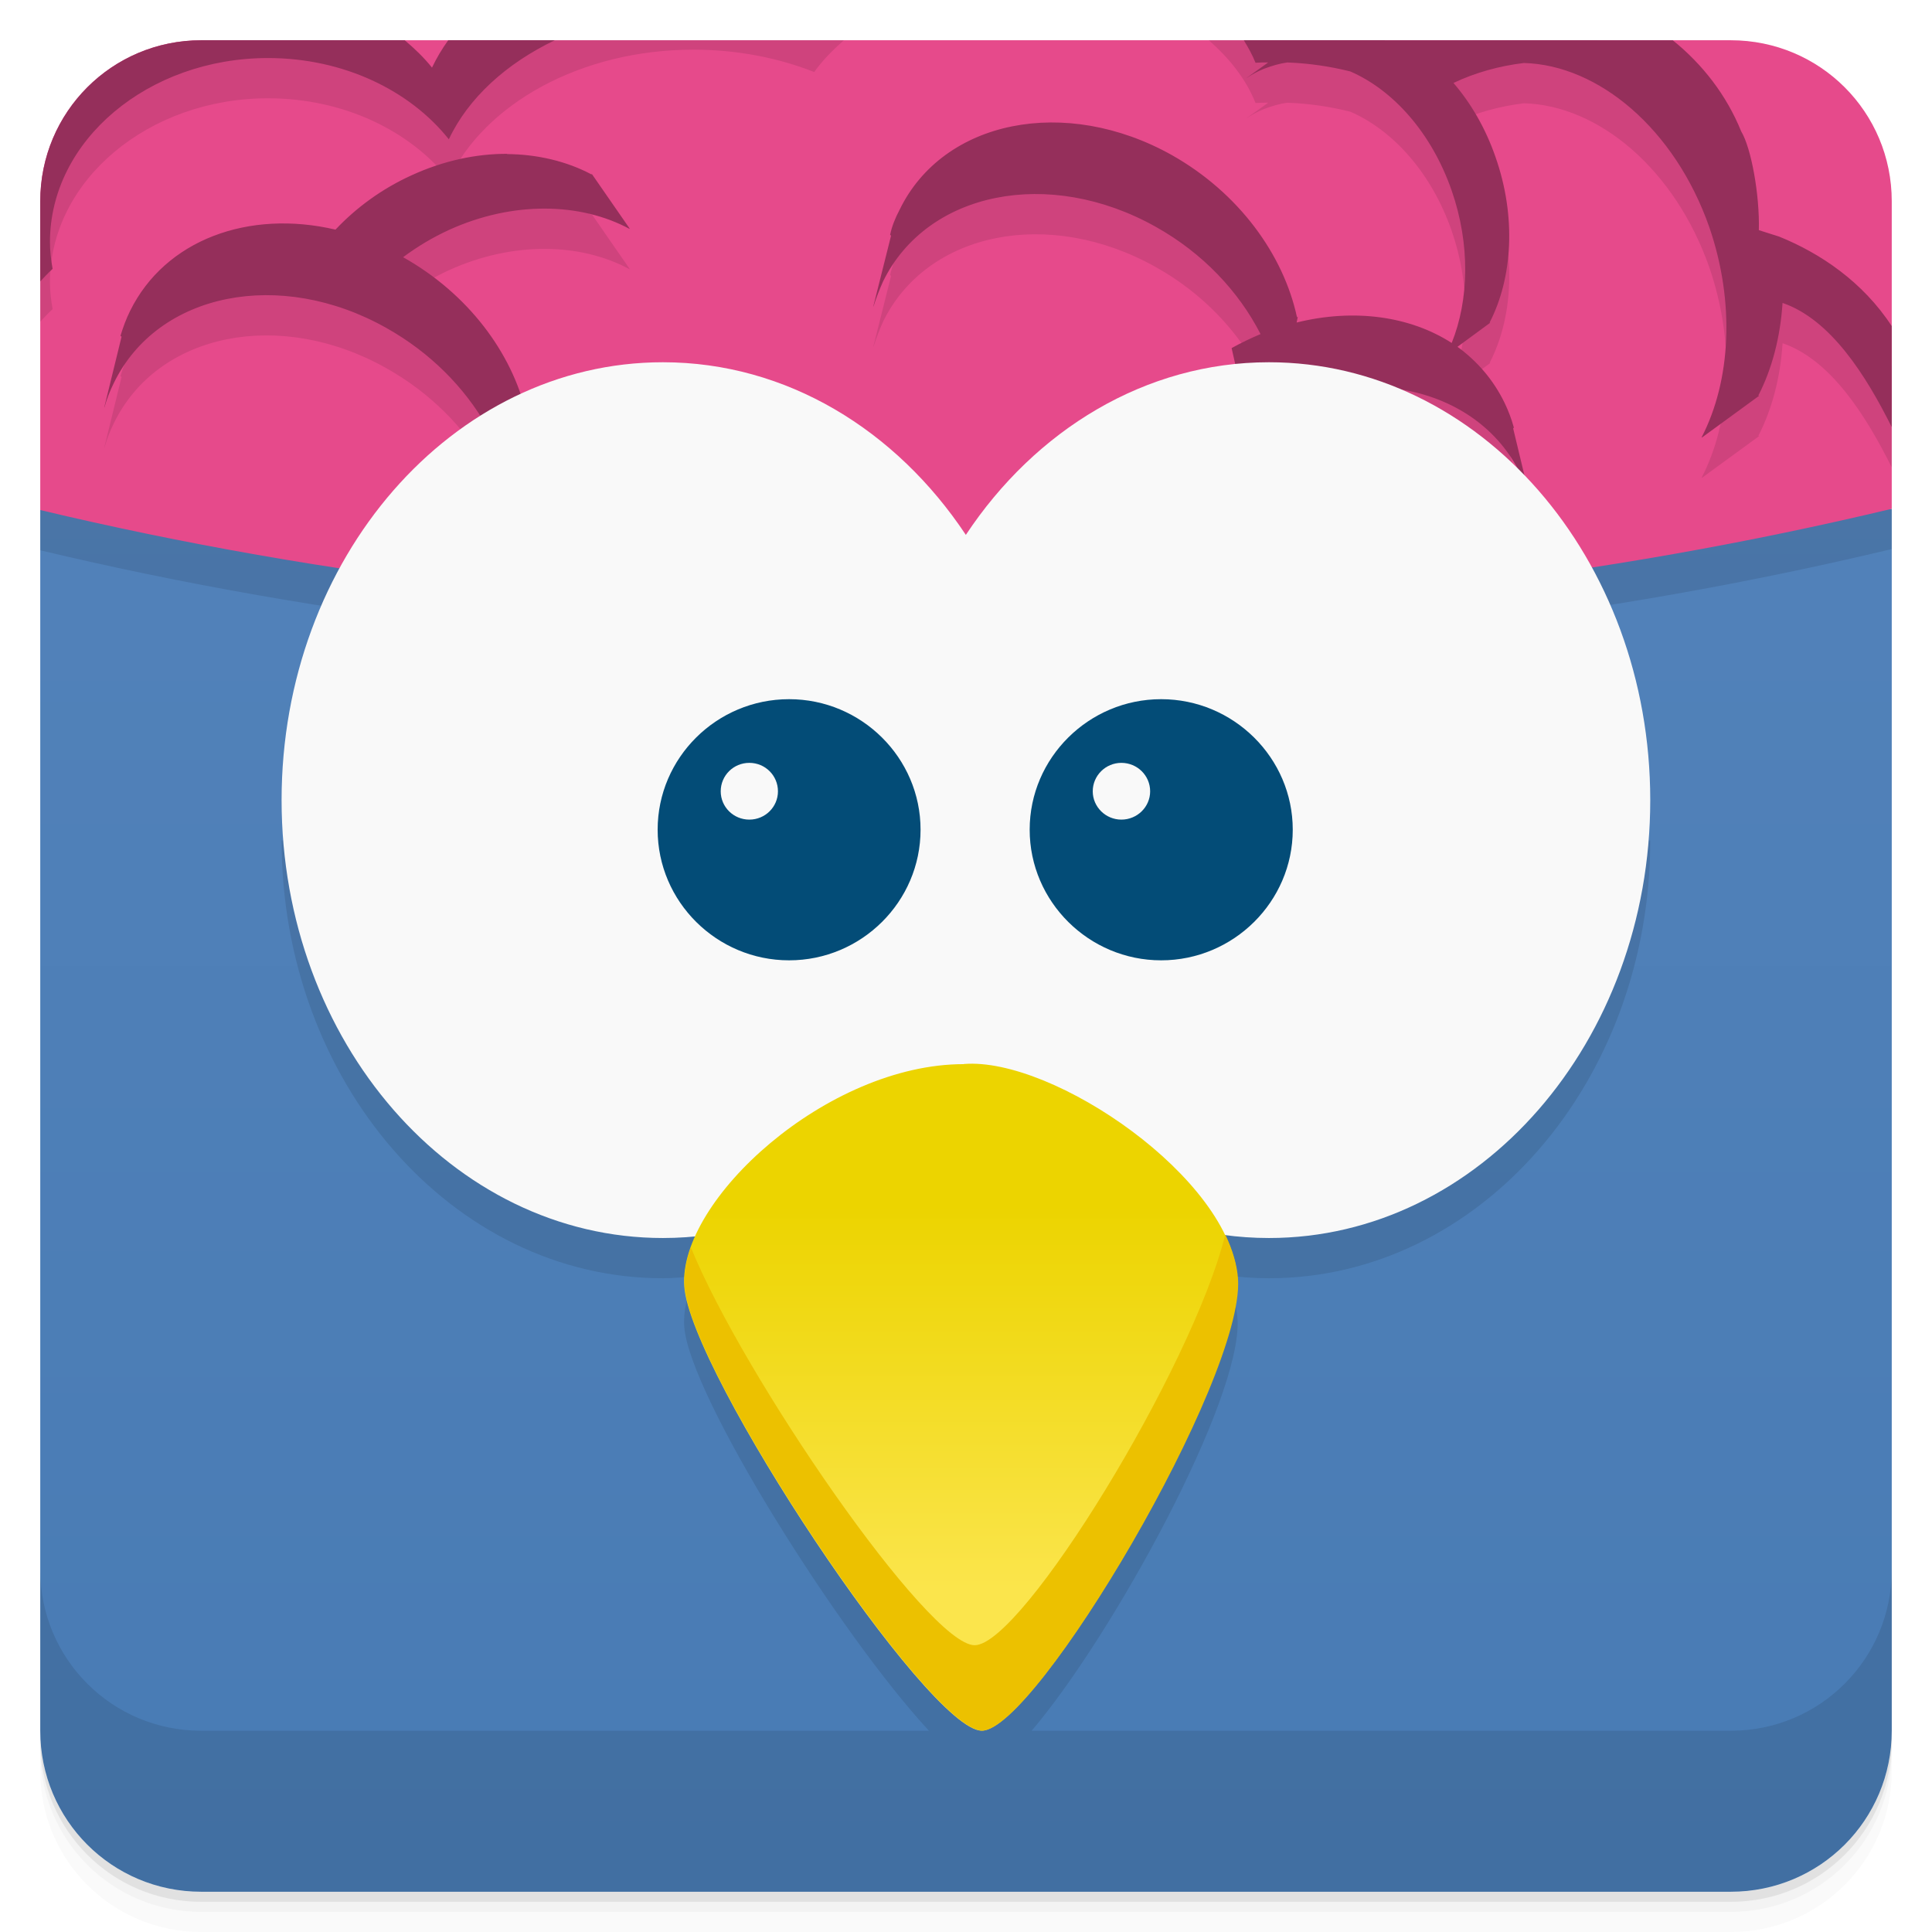
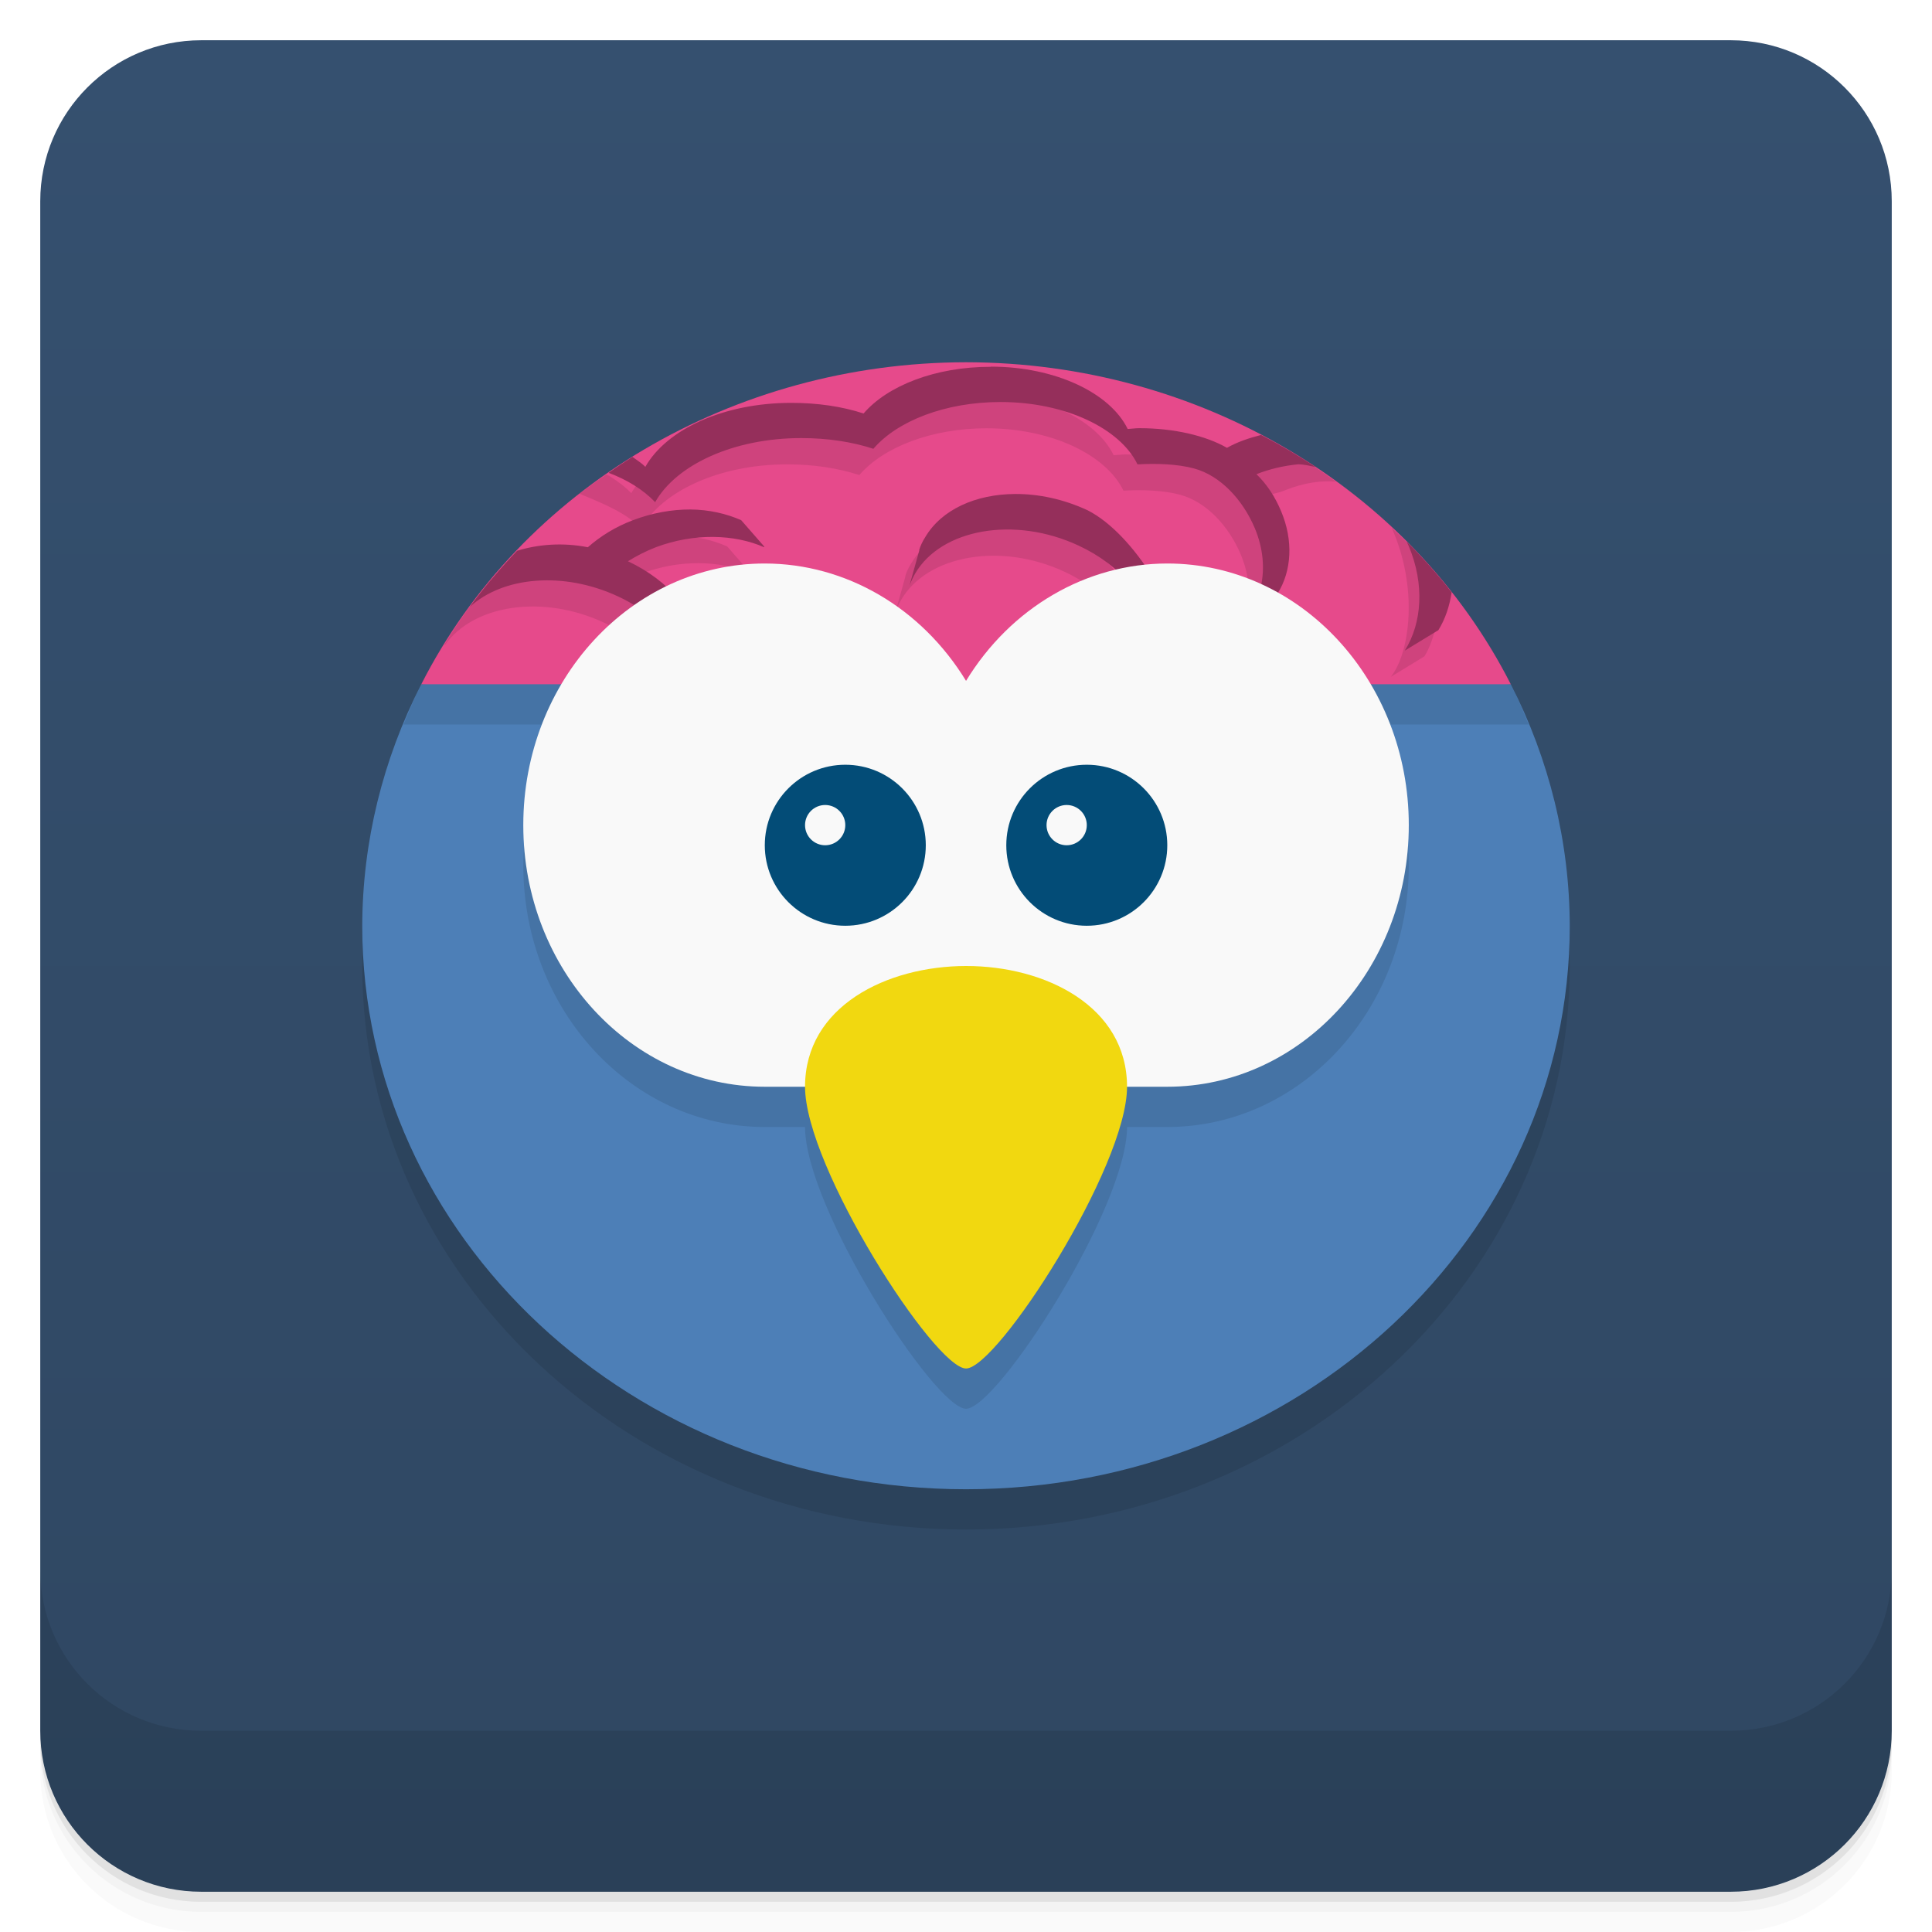
<svg xmlns="http://www.w3.org/2000/svg" version="1.1" viewBox="0 0 48 48">
  <defs>
-     <linearGradient id="linearGradient959" gradientUnits="userSpaceOnUse" x2="47" x1="1" gradientTransform="rotate(-90 24.001 23.999)">
-       <stop stop-color="#487bb4" offset="0" />
-       <stop stop-color="#5584bb" offset="1" />
-     </linearGradient>
-     <linearGradient id="linear1" gradientUnits="userSpaceOnUse" y1="105.44" gradientTransform="matrix(.36315 0 0 .36067 -46.756 -8.053)" x2="0" y2="132.01">
-       <stop stop-color="#ecd400" offset="0" />
-       <stop stop-color="#fbe54c" offset="1" />
+     <linearGradient id="bg" x2="0" y1="1" y2="47" gradientUnits="userSpaceOnUse">
+       <stop style="stop-color:#35506f" offset="0" />
+       <stop style="stop-color:#2f4762" offset="1" />
    </linearGradient>
  </defs>
-   <path style="opacity:.02" d="m1 43v0.25c0 2.216 1.784 4 4 4h38c2.216 0 4-1.784 4-4v-0.25c0 2.216-1.784 4-4 4h-38c-2.216 0-4-1.784-4-4zm0 0.5v0.5c0 2.216 1.784 4 4 4h38c2.216 0 4-1.784 4-4v-0.5c0 2.216-1.784 4-4 4h-38c-2.216 0-4-1.784-4-4z" />
-   <path style="opacity:.05" d="m1 43.25v0.25c0 2.216 1.784 4 4 4h38c2.216 0 4-1.784 4-4v-0.25c0 2.216-1.784 4-4 4h-38c-2.216 0-4-1.784-4-4z" />
-   <path style="opacity:.1" d="m1 43v0.25c0 2.216 1.784 4 4 4h38c2.216 0 4-1.784 4-4v-0.25c0 2.216-1.784 4-4 4h-38c-2.216 0-4-1.784-4-4z" />
-   <path style="fill:url(#linearGradient959)" d="m47 12.641-46 0.031v30.328c0 2.216 1.784 4 4 4h38c2.216 0 4-1.784 4-4z" />
-   <path style="opacity:.1" d="m47 12.641l-46 0.031v1c7.027 1.675 14.785 2.609 22.969 2.609 8.2 0 15.991-0.956 23.031-2.64v-1zm-40.004 8.238c0 6 4.246 10.879 9.473 10.879 0.273 0 0.539-0.029 0.806-0.055-0.199 0.44-0.302 0.868-0.275 1.254 0.115 1.7 3.874 7.666 6.08 10.043h-18.08c-2.216 0-4-1.784-4-4v4c0 2.216 1.784 4 4 4h38c2.216 0 4-1.784 4-4v-4c0 2.216-1.784 4-4 4h-17.369c2.005-2.354 5.233-8.244 5.115-10.225-0.021-0.357-0.138-0.725-0.316-1.093 0.36 0.048 0.726 0.076 1.097 0.076 5.227 0 9.473-4.875 9.473-10.879h-34.004z" />
-   <path style="fill:#e64a8b" d="m5 1c-2.216 0-4 1.784-4 4v7.672c7.027 1.675 14.785 2.609 22.969 2.609 8.2 0 15.991-0.956 23.031-2.64v-7.641c0-2.216-1.784-4-4-4z" />
-   <path style="opacity:.1" d="m1 5v2.992c0.1-0.106 0.199-0.213 0.307-0.312-0.039-0.219-0.066-0.441-0.066-0.664 0-2.527 2.441-4.574 5.418-4.574 1.871 0 3.523 0.801 4.492 2.019 0.883-1.875 3.273-3.227 6.078-3.227 1.086 0 2.102 0.203 3 0.555 0.204-0.285 0.458-0.545 0.739-0.789h-8.858c-0.599 0.481-1.078 1.046-1.377 1.68-0.597-0.748-1.449-1.335-2.449-1.68-4.283 0-7.283 2-7.283 4zm29.031-4c0.521 0.453 0.931 0.977 1.162 1.559 0.105-0.008 0.211-0.008 0.316-0.008l-0.535 0.383h0.004c0.141-0.094 0.281-0.168 0.438-0.23 0.191-0.07 0.367-0.125 0.566-0.152 0.555 0.02 1.082 0.102 1.566 0.223 1.063 0.461 2.019 1.523 2.519 2.961 0.465 1.34 0.43 2.715 0 3.785-1.043-0.672-2.438-0.859-3.852-0.508l0.029-0.145c-0.008 0.008-0.012 0.012-0.02 0.016-0.336-1.562-1.45-3.093-3.106-4.029-2.645-1.484-5.684-0.879-6.769 1.359-0.105 0.199-0.191 0.408-0.234 0.619l0.023 0.023-0.441 1.758h0.004c0.066-0.211 0.148-0.418 0.238-0.621 1.094-2.238 4.125-2.846 6.777-1.357 1.168 0.652 2.063 1.609 2.602 2.664-0.242 0.102-0.477 0.215-0.719 0.348 0 0-1.47 2.872 0.402 1.775 6.469-2.818 7.706 4.854 6.594 0.221l0.021-0.023h-0.004c-0.059-0.211-0.135-0.416-0.232-0.615-0.277-0.57-0.68-1.033-1.168-1.389l0.814-0.598c-0.008 0-0.012 0-0.016-0.004 0.57-1.105 0.668-2.633 0.145-4.117-0.246-0.711-0.609-1.332-1.043-1.836 0.543-0.258 1.137-0.422 1.75-0.496 1.859 0.051 3.751 1.641 4.606 4.078 0.645 1.879 0.535 3.82-0.191 5.223 0.004 0 0.004-0 0.008 0.004l1.424-1.039c-0.012 0-0.02 0-0.023-0.004 0.344-0.668 0.547-1.457 0.602-2.301 1.197 0.411 2.071 1.8 2.711 3.083v-2.51c-0.719-1.103-1.78-1.812-2.797-2.223l-0.504-0.16c0.023-0.871-0.188-2.039-0.438-2.453-0.635-1.568-1.948-2.772-3.567-3.264h-3.271c-0.55 0.166-1.064 0.412-1.529 0.732-0.46-0.316-1.045-0.563-1.704-0.732zm-17.422 3.822c-0.77-0.004-1.586 0.168-2.379 0.531-0.742 0.336-1.383 0.809-1.895 1.352-2.148-0.504-4.231 0.247-5.104 2.022-0.098 0.199-0.176 0.41-0.238 0.617l0.027 0.021-0.43 1.758h0.004c0.059-0.211 0.137-0.412 0.238-0.615 1.094-2.242 4.128-2.848 6.769-1.359 1.086 0.609 1.941 1.477 2.492 2.445-0.035 0.016-0.066 0.027-0.105 0.043l1.088-0.359c-0.359-1.516-1.448-2.98-3.062-3.887 0.352-0.262 0.727-0.488 1.145-0.68 1.586-0.719 3.263-0.68 4.481-0.023v-0.012l-0.941-1.359v0.02c-0.613-0.328-1.353-0.504-2.106-0.508z" />
-   <path style="fill:#952f5b" d="m5 1c-2.216 0-4 1.784-4 4v1.992c0.1-0.106 0.199-0.213 0.307-0.312-0.039-0.219-0.066-0.441-0.066-0.664 0-2.527 2.441-4.574 5.418-4.574 1.871 0 3.523 0.801 4.492 2.019 0.483-1.026 1.427-1.884 2.633-2.461h-2.648c-0.157 0.218-0.291 0.444-0.403 0.68-0.197-0.247-0.429-0.47-0.677-0.68zm25.902 0c0.111 0.181 0.214 0.366 0.291 0.559 0.105-0.008 0.211-0.008 0.316-0.008l-0.535 0.383h0.004c0.141-0.094 0.281-0.168 0.438-0.23 0.191-0.07 0.367-0.125 0.566-0.152 0.555 0.02 1.082 0.102 1.566 0.223 1.063 0.461 2.019 1.523 2.519 2.961 0.465 1.34 0.43 2.715 0 3.785-1.043-0.672-2.438-0.859-3.852-0.508l0.029-0.145c-0.008 0.008-0.012 0.012-0.02 0.016-0.336-1.562-1.45-3.093-3.106-4.029-2.645-1.484-5.684-0.879-6.769 1.359-0.105 0.199-0.191 0.408-0.234 0.619l0.023 0.023-0.441 1.758h0.004c0.066-0.211 0.148-0.418 0.238-0.621 1.094-2.238 4.125-2.846 6.777-1.357 1.168 0.652 2.063 1.609 2.602 2.664-0.242 0.102-0.477 0.215-0.719 0.348l0.402 1.775c2.652-1.484 5.684-0.881 6.777 1.357 0.098 0.199 0.172 0.41 0.238 0.621l-0.422-1.758 0.021-0.023h-0.004c-0.059-0.211-0.135-0.416-0.232-0.615-0.277-0.57-0.68-1.033-1.168-1.389l0.814-0.598c-0.008 0-0.012 0-0.016-0.004 0.57-1.105 0.668-2.633 0.145-4.117-0.246-0.711-0.609-1.332-1.043-1.836 0.543-0.258 1.137-0.422 1.75-0.496 1.859 0.051 3.751 1.641 4.606 4.078 0.645 1.879 0.535 3.82-0.191 5.223 0.004 0 0.004-0 0.008 0.004l1.424-1.039c-0.012 0-0.02 0-0.023-0.004 0.344-0.668 0.547-1.457 0.602-2.301 1.198 0.412 2.072 1.801 2.712 3.084v-2.509c-0.719-1.103-1.78-1.812-2.797-2.223l-0.504-0.16c0.023-0.871-0.188-2.039-0.438-2.453-0.364-0.899-0.96-1.668-1.7-2.264zm-18.293 2.822c-0.77-0.004-1.586 0.168-2.379 0.531-0.742 0.336-1.383 0.809-1.895 1.352-2.148-0.504-4.231 0.247-5.104 2.022-0.098 0.199-0.176 0.41-0.238 0.617l0.027 0.021-0.43 1.758h0.004c0.059-0.211 0.137-0.412 0.238-0.615 1.094-2.242 4.128-2.848 6.769-1.359 1.086 0.609 1.941 1.477 2.492 2.445-0.035 0.016-0.066 0.027-0.105 0.043l0.479 0.732c0.102 0.266 0.188 0.533 0.246 0.807 0.004-0.004 0.008-0.004 0.012-0.008l0.062-0.299 0.102 0.156 0.188-1.748c-0.359-1.516-1.448-2.98-3.062-3.887 0.352-0.262 0.727-0.488 1.145-0.68 1.586-0.719 3.263-0.68 4.481-0.023v-0.012l-0.941-1.359v0.02c-0.613-0.328-1.353-0.504-2.106-0.508z" />
-   <path style="fill:#f9f9f9" d="m16.469 9c-5.227 0-9.473 4.871-9.473 10.879 0 6 4.246 10.879 9.473 10.879 3.074 0 5.797-1.684 7.527-4.293 1.727 2.609 4.461 4.293 7.531 4.293 5.227 0 9.473-4.875 9.473-10.879 0-6.01-4.246-10.879-9.473-10.879-3.07 0-5.805 1.684-7.531 4.289-1.73-2.605-4.453-4.289-7.527-4.289" />
-   <path style="fill:url(#linear1)" d="m23.945 26.438c-3.398 0-7.094 3.383-6.945 5.52 0.145 2.137 6.06 11.04 7.391 11.04 1.332 0 6.504-8.727 6.355-11.223-0.148-2.492-4.582-5.52-6.801-5.34" />
-   <path style="fill:#ecc100" d="m30.438 30.684c-0.809 3.277-5.04 10.191-6.223 10.191-1.156 0-5.766-6.715-7.05-9.883-0.121 0.336-0.176 0.664-0.156 0.965 0.148 2.137 6.06 11.04 7.391 11.04 1.332 0 6.508-8.727 6.359-11.215-0.023-0.359-0.137-0.727-0.313-1.102m-0.004 0.004" />
-   <path style="fill:#034c77" d="m19.605 17.371c-1.801 0-3.266 1.457-3.266 3.242 0 1.789 1.469 3.246 3.266 3.246s3.266-1.457 3.266-3.246c0-1.785-1.469-3.242-3.266-3.242m-0.988 1.582c0.395 0 0.711 0.316 0.711 0.707 0 0.387-0.316 0.703-0.711 0.703s-0.711-0.316-0.711-0.703c0-0.391 0.316-0.707 0.711-0.707" />
-   <path style="fill:#034c77" d="m28.848 17.371c-1.797 0-3.266 1.457-3.266 3.242 0 1.789 1.473 3.246 3.266 3.246 1.797 0 3.27-1.457 3.27-3.246 0-1.785-1.473-3.242-3.27-3.242m-0.988 1.582c0.395 0 0.715 0.316 0.715 0.707 0 0.387-0.32 0.703-0.715 0.703-0.391 0-0.711-0.316-0.711-0.703 0-0.391 0.32-0.707 0.711-0.707" />
+   <path d="m1 43v0.25c0 2.216 1.784 4 4 4h38c2.216 0 4-1.784 4-4v-0.25c0 2.216-1.784 4-4 4h-38c-2.216 0-4-1.784-4-4zm0 0.5v0.5c0 2.216 1.784 4 4 4h38c2.216 0 4-1.784 4-4v-0.5c0 2.216-1.784 4-4 4h-38c-2.216 0-4-1.784-4-4z" style="opacity:.02" />
+   <path d="m1 43.25v0.25c0 2.216 1.784 4 4 4h38c2.216 0 4-1.784 4-4v-0.25c0 2.216-1.784 4-4 4h-38c-2.216 0-4-1.784-4-4z" style="opacity:.05" />
+   <path d="m1 43v0.25c0 2.216 1.784 4 4 4h38c2.216 0 4-1.784 4-4v-0.25c0 2.216-1.784 4-4 4h-38c-2.216 0-4-1.784-4-4z" style="opacity:.1" />
+   <rect x="1" y="1" width="46" height="46" rx="4" style="fill:url(#bg)" />
+   <path d="m1 39v4c0 2.216 1.784 4 4 4h38c2.216 0 4-1.784 4-4v-4c0 2.216-1.784 4-4 4h-38c-2.216 0-4-1.784-4-4z" style="opacity:.1" />
+   <ellipse cx="24" cy="24" rx="15" ry="14" style="opacity:.1;paint-order:normal" />
+   <path d="m10.467 17c-0.96 1.874-1.461 3.923-1.467 6 0 7.732 6.716 14 15 14s15-6.268 15-14c-0.005-2.077-0.506-4.126-1.465-6l-13.535-1z" style="fill:#4d7fb7;stroke-width:.966" />
+   <path d="m10.467 17c-0.167 0.326-0.302 0.664-0.441 1h3.924c-0.598 1.011-0.949 2.21-0.949 3.5 0 3.59 2.686 6.5 6 6.5h1c0 2 3.225 7 4 7s4-5 4-7h1c3.314 0 6-2.91 6-6.5 0-1.29-0.351-2.489-0.949-3.5h3.926c-0.139-0.336-0.274-0.674-0.441-1l-13.535-1z" style="opacity:.1;paint-order:normal" />
+   <path d="m24 9a15 14 0 0 0-13.533 8h27.068a15 14 0 0 0-13.535-8z" style="fill:#e64a8b;stroke-width:.966" />
+   <path d="m24.264 9.762v0.002c-1.374 0-2.562 0.47-3.158 1.162-0.537-0.176-1.146-0.266-1.793-0.266-1.683 0-3.101 0.66-3.629 1.592-0.155-0.161-0.342-0.3-0.549-0.428-0.022-0.013-0.05-0.021-0.072-0.033a15 14 0 0 0-0.664 0.473c0.025 0.011 0.036 0.018 0.062 0.029 0.581 0.24 1.108 0.462 1.467 0.836 0.528-0.931 1.949-1.592 3.629-1.592 0.65 0 1.256 0.091 1.793 0.266 0.593-0.691 1.789-1.162 3.16-1.162 1.614 0 2.971 0.659 3.402 1.549 0.475-0.027 0.998-0.009 1.408 0.102 0.652 0.177 1.208 0.774 1.508 1.488 0.278 0.665 0.257 1.343 0 1.875-0.624-0.334-1.456-0.44-2.303-0.266-0.416-0.807-1.127-1.689-1.855-2.059-1.582-0.737-3.386-0.437-4.035 0.674-0.063 0.099-0.11 0.2-0.143 0.305v0.021l-0.244 0.875c0.04-0.105 0.085-0.204 0.143-0.305 0.652-1.111 2.471-1.434 4.057-0.695 0.698 0.324 1.225 0.802 1.549 1.326-1.039 0.821 2.313 0.413 2.934 0.162 0.148-0.055 0.398-0.258 0.469-0.305 0.341-0.549 0.395-1.302 0.082-2.039-0.147-0.353-0.351-0.666-0.611-0.916 0.325-0.128 0.697-0.108 1.039-0.246 0.514-0.207 0.937-0.251 1.283-0.219a15 14 0 0 0-0.9-0.604c-0.351-0.059-0.692-0.065-0.969 0.018-0.429 0.075-0.836 0.196-1.188 0.396-0.523-0.299-1.303-0.488-2.18-0.488-0.093 0-0.191 0.016-0.287 0.02-0.435-0.894-1.795-1.549-3.404-1.549zm10.309 3.348c0.667 1.471 0.465 3.106-0.02 3.707l0.836-0.51c0.139-0.224 0.224-0.482 0.283-0.752-0.138-0.203-0.24-0.976-0.396-1.75a15 14 0 0 0-0.703-0.695zm-17.768 0.201-0.002 0.002c-0.46-0.002-0.95 0.084-1.424 0.264-0.443 0.167-0.815 0.403-1.121 0.672-0.719-0.14-1.423-0.068-1.998 0.162-0.028-0.003-0.045-0.003-0.072-0.006a15 14 0 0 0-1.145 1.607c0.005 0.004 0.009 0.006 0.014 0.01 0.715-1.006 2.435-1.26 3.953-0.551 0.63 0.277 1.191 0.86 1.426 1.223 0 0 0.131-1.46-1.182-2.1 0.208-0.13 0.445-0.25 0.693-0.346 0.948-0.357 1.954-0.326 2.689 0v-0.021l-0.57-0.652c-0.368-0.163-0.805-0.261-1.262-0.264z" style="opacity:.1;stroke-width:.652" />
+   <path d="m24.613 9.109v0.004c-1.374 0-2.562 0.468-3.158 1.16-0.537-0.176-1.148-0.264-1.795-0.264-1.683 0-3.099 0.659-3.627 1.59-0.09-0.094-0.21-0.167-0.32-0.248a15 14 0 0 0-0.592 0.396c0.466 0.175 0.862 0.421 1.156 0.729 0.528-0.931 1.949-1.592 3.629-1.592 0.65 0 1.256 0.091 1.793 0.266 0.593-0.691 1.787-1.162 3.158-1.162 1.614 0 2.973 0.659 3.404 1.549 0.475-0.027 0.996-0.009 1.406 0.102 0.652 0.177 1.21 0.774 1.51 1.488 0.208 0.498 0.249 1.002 0.148 1.447a2.876 2.174 0 0 1 0.342 0.221c0.026-0.019 0.066-0.049 0.08-0.059 0.341-0.549 0.393-1.302 0.08-2.039-0.147-0.353-0.351-0.666-0.611-0.916 0.325-0.128 0.673-0.21 1.039-0.246 0.145 0.003 0.288 0.038 0.432 0.068a15 14 0 0 0-1.355-0.797c-0.301 0.077-0.591 0.174-0.848 0.32-0.523-0.299-1.305-0.488-2.182-0.488-0.093 0-0.189 0.016-0.285 0.02-0.435-0.894-1.795-1.549-3.404-1.549zm0.605 3.164c-0.972 0.005-1.828 0.384-2.234 1.078-0.063 0.099-0.112 0.2-0.145 0.305v0.021l-0.244 0.875c0.04-0.105 0.085-0.204 0.143-0.305 0.652-1.111 2.471-1.432 4.057-0.693 0.526 0.244 0.954 0.573 1.272 0.945a2.876 2.174 0 0 1 0.541-0.207c-0.42-0.666-0.993-1.313-1.588-1.615-0.593-0.276-1.218-0.408-1.801-0.404zm-8.068 0.385c-0.459-0.002-0.95 0.086-1.424 0.266-0.443 0.167-0.815 0.403-1.121 0.672-0.624-0.122-1.231-0.075-1.758 0.088a15 14 0 0 0-1.176 1.397c0.817-0.755 2.328-0.896 3.686-0.262 0.365 0.17 0.68 0.381 0.949 0.615a2.193 1.893 0 0 1 0.561-0.545c-0.321-0.37-0.744-0.7-1.266-0.945 0.208-0.13 0.445-0.252 0.693-0.348 0.948-0.357 1.956-0.326 2.691 0v-0.02l-0.57-0.652c-0.368-0.163-0.805-0.263-1.262-0.266h-4e-3zm17.799 0.797c0.017 0.041 0.037 0.08 0.055 0.121 0.387 0.933 0.333 1.891-0.102 2.588l0.834-0.508c0.172-0.277 0.278-0.599 0.33-0.941a15 14 0 0 0-1.117-1.26z" style="fill:#952f5b;stroke-width:.652" />
+   <path d="m19.001 14c-3.314 0-6 2.91-6 6.5s2.686 6.5 6 6.5h10c3.314 0 6-2.91 6-6.5s-2.686-6.5-6-6.5c-2.013 2e-3 -3.89 1.097-5 2.916-1.11-1.819-2.987-2.914-5-2.916z" style="fill:#f9f9f9;paint-order:normal" />
+   <path d="m24.001 24c-1.967 2e-3 -4 1-4 3s3.225 7 4 7 4-5 4-7-2.033-3.002-4-3z" style="fill:#f1d810;stroke-width:.602" />
+   <path d="m21.001 19a2 2 0 0 0-2 2 2 2 0 0 0 2 2 2 2 0 0 0 2-2 2 2 0 0 0-2-2zm6 0a2 2 0 0 0-2 2 2 2 0 0 0 2 2 2 2 0 0 0 2-2 2 2 0 0 0-2-2zm-6.5 1a0.5 0.5 0 0 1 0.5 0.5 0.5 0.5 0 0 1-0.5 0.5 0.5 0.5 0 0 1-0.5-0.5 0.5 0.5 0 0 1 0.5-0.5zm6 0a0.5 0.5 0 0 1 0.5 0.5 0.5 0.5 0 0 1-0.5 0.5 0.5 0.5 0 0 1-0.5-0.5 0.5 0.5 0 0 1 0.5-0.5z" style="fill:#034c77;paint-order:normal" />
</svg>
